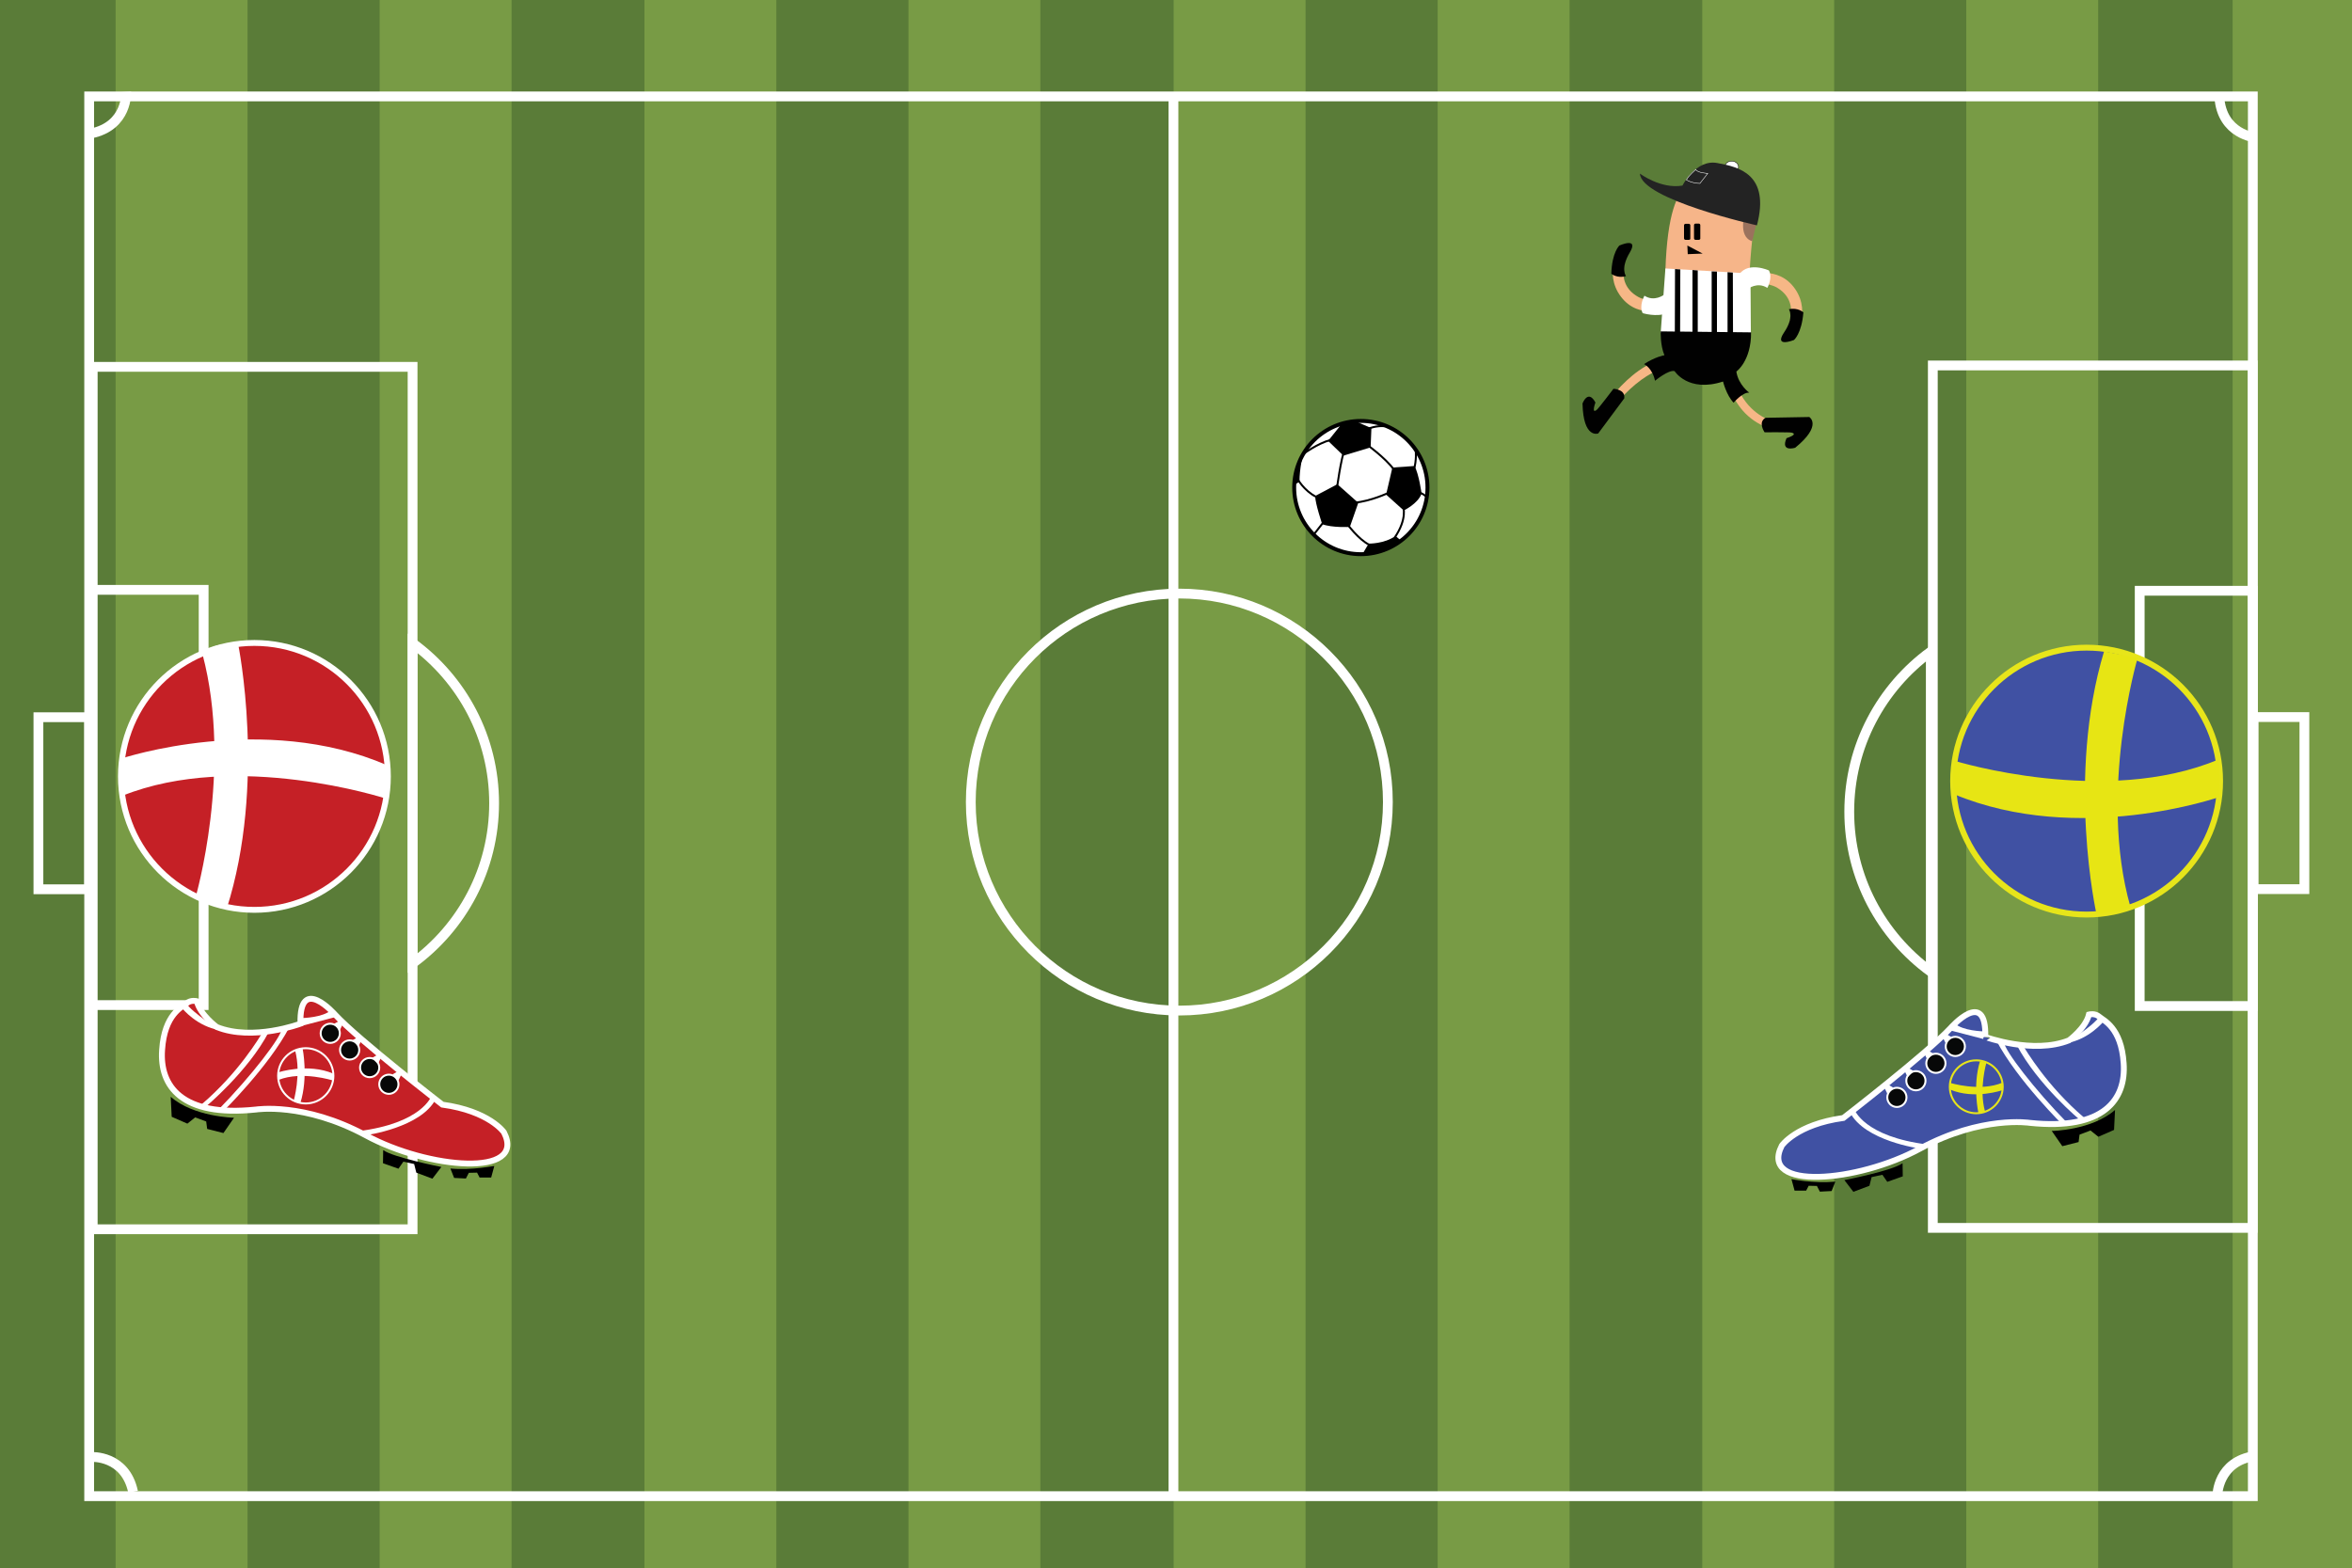
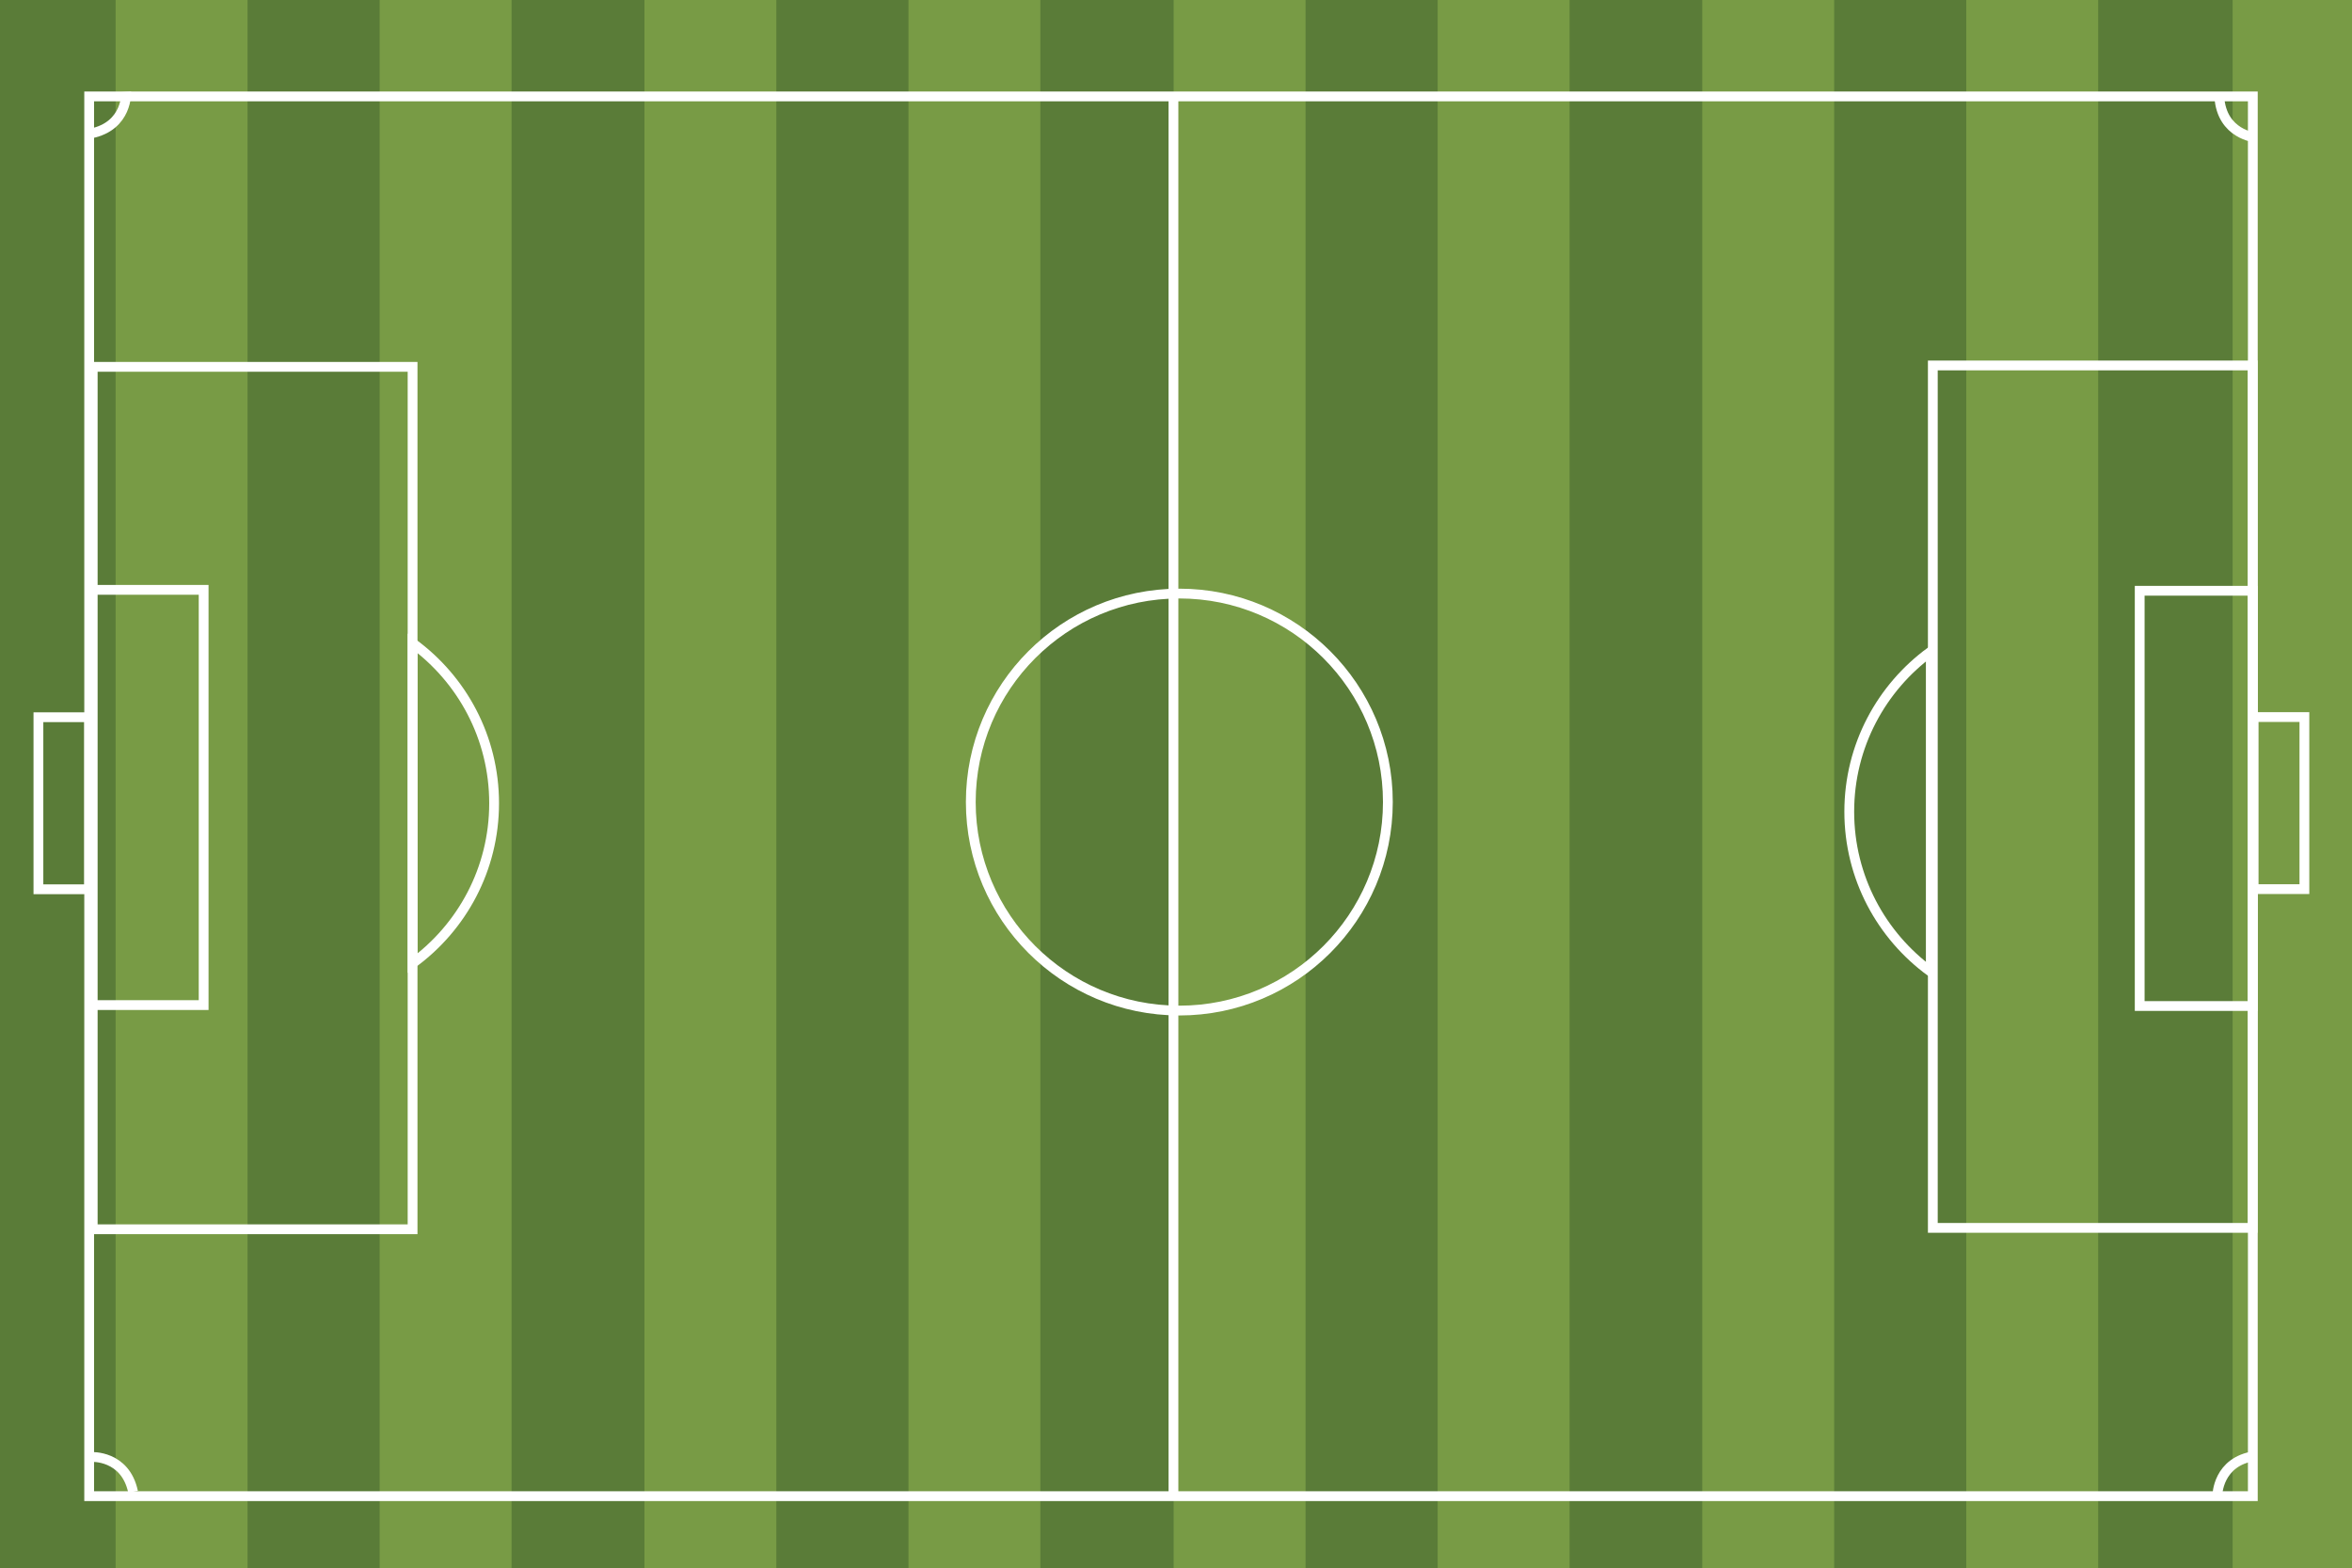
<svg xmlns="http://www.w3.org/2000/svg" version="1.1" id="Layer_1" x="0px" y="0px" viewBox="0 0 1200 800" style="enable-background:new 0 0 1200 800;" xml:space="preserve">
  <style type="text/css">
	.st0{fill:#5A7C38;}
	.st1{fill:#789B45;}
	.st2{fill:none;stroke:#FFFFFF;stroke-width:5;stroke-miterlimit:10;}
- 	.st3{fill:#FFFFFF;stroke:#000000;stroke-width:2;stroke-miterlimit:10;}
- 	.st4{fill:none;stroke:#000000;stroke-miterlimit:10;}
- 	.st5{fill:#C52026;stroke:#FFFFFF;stroke-width:3;stroke-miterlimit:10;}
- 	.st6{fill:#FFFFFF;}
- 	.st7{fill:#4051A3;stroke:#E7E51A;stroke-width:3;stroke-miterlimit:10;}
- 	.st8{fill:#E7E514;}
- 	.st9{fill:#070808;stroke:#FFFFFF;stroke-miterlimit:10;}
- 	.st10{fill:#C52026;stroke:#FFFFFF;stroke-miterlimit:10;}
- 	.st11{fill:#4051A3;stroke:#FFFFFF;stroke-width:3;stroke-miterlimit:10;}
- 	.st12{fill:#4051A3;stroke:#E7E51A;stroke-miterlimit:10;}
- 	.st13{fill:#F6B786;}
- 	.st14{fill:#010101;}
- 	.st15{fill:#F6B589;}
- 	.st16{fill:#9B725D;}
- 	.st17{fill:#FFFFFF;stroke:#010101;stroke-width:0.25;stroke-miterlimit:10;}
- 	.st18{fill:#232323;}
- 	.st19{fill:none;stroke:#FFFFFF;stroke-width:0.25;stroke-miterlimit:10;}
+ 	.st3{display:none;}
+ 	.st4{display:inline;fill:#FFFFFF;stroke:#000000;stroke-width:2;stroke-miterlimit:10;}
+ 	.st5{display:inline;}
+ 	.st6{display:inline;fill:none;stroke:#000000;stroke-miterlimit:10;}
+ 	.st7{display:inline;fill:#C52026;stroke:#FFFFFF;stroke-width:3;stroke-miterlimit:10;}
+ 	.st8{display:inline;fill:#FFFFFF;}
+ 	.st9{display:inline;fill:#4051A3;stroke:#E7E51A;stroke-width:3;stroke-miterlimit:10;}
+ 	.st10{display:inline;fill:#E7E514;}
+ 	.st11{fill:#C52026;stroke:#FFFFFF;stroke-width:3;stroke-miterlimit:10;}
+ 	.st12{fill:#070808;stroke:#FFFFFF;stroke-miterlimit:10;}
+ 	.st13{fill:#FFFFFF;}
+ 	.st14{display:inline;fill:#C52026;stroke:#FFFFFF;stroke-miterlimit:10;}
+ 	.st15{fill:#4051A3;stroke:#FFFFFF;stroke-width:3;stroke-miterlimit:10;}
+ 	.st16{fill:#4051A3;stroke:#E7E51A;stroke-miterlimit:10;}
+ 	.st17{fill:#E7E514;}
+ 	.st18{fill:#F6B786;}
+ 	.st19{fill:#010101;}
+ 	.st20{display:inline;fill:#F6B589;}
+ 	.st21{display:inline;fill:#9B725D;}
+ 	.st22{fill:#FFFFFF;stroke:#010101;stroke-width:0.25;stroke-miterlimit:10;}
+ 	.st23{fill:#232323;}
+ 	.st24{fill:none;stroke:#FFFFFF;stroke-width:0.25;stroke-miterlimit:10;}
+ 	.st25{display:inline;fill:#F6B786;}
+ 	.st26{display:inline;fill:#010101;}
</style>
  <g id="grass">
    <rect x="-8.8" y="-10" class="st0" width="1216.3" height="826.1" />
    <rect x="59" y="-10" class="st1" width="67.3" height="826.1" />
    <rect x="193.7" y="-9.9" class="st1" width="67.3" height="826.1" />
    <rect x="328.8" y="-9.5" class="st1" width="67.3" height="826.1" />
    <rect x="463.5" y="-9.5" class="st1" width="67.3" height="826.1" />
    <rect x="598.8" y="-9.9" class="st1" width="67.3" height="826.1" />
    <rect x="733.5" y="-9.9" class="st1" width="67.3" height="826.1" />
    <rect x="868.5" y="-9.9" class="st1" width="67.3" height="826.1" />
    <rect x="1003.2" y="-9.9" class="st1" width="67.3" height="826.1" />
    <rect x="1139.1" y="-9.9" class="st1" width="67.3" height="826.1" />
  </g>
  <g id="Streger">
    <rect x="45.5" y="49.2" class="st2" width="1103.9" height="714.3" />
    <path class="st2" d="M64.4,46.9c0,0,0.9,17.4-18,21.2" />
    <path class="st2" d="M1150.8,70.2c0,0-17.3-1.5-18.5-20.8" />
    <path class="st2" d="M1131.3,763.1c0,0,0.1-17.4,19.2-20.1" />
    <path class="st2" d="M46.5,743.5c0,0,17.4-1.1,21.4,17.8" />
    <rect x="19.6" y="366" class="st2" width="25.9" height="87.8" />
    <rect x="46.2" y="301" class="st2" width="57.7" height="211.9" />
    <rect x="47.3" y="187.2" class="st2" width="163.2" height="440.1" />
    <rect x="1149.9" y="366" transform="matrix(-1 -4.488644e-11 4.488644e-11 -1 2325.613 819.7156)" class="st2" width="25.9" height="87.8" />
    <rect x="1091.6" y="301.4" transform="matrix(-1 -4.462265e-11 4.462265e-11 -1 2240.984 814.7676)" class="st2" width="57.7" height="211.9" />
    <rect x="986" y="186.4" transform="matrix(-1 -4.499480e-11 4.499480e-11 -1 2135.332 813.0045)" class="st2" width="163.2" height="440.1" />
    <line class="st2" x1="598.7" y1="50.4" x2="598.7" y2="764.7" />
    <circle class="st2" cx="601.7" cy="409.3" r="106.4" />
    <path class="st2" d="M985.1,332.5c-25.2,18.4-41.6,48.1-41.6,81.7c0,33.6,16.4,63.3,41.6,81.7V332.5z" />
    <path class="st2" d="M210.5,328.2c25.2,18.4,41.6,48.1,41.6,81.7c0,33.6-16.4,63.3-41.6,81.7V328.2z" />
  </g>
-   <g id="Fodbold">
-     <circle class="st3" cx="694.3" cy="248.8" r="34" />
-     <path d="M684.3,216.6l-6.7,8.4l7.8,7.5l13.9-4.2l0.4-9.8l-7.8-3.4C691.9,215,686.7,215.4,684.3,216.6z" />
-     <path d="M664.8,232.1c0,0-1.8,6.7-1.8,13.7l-2.8,1.8C660.3,247.6,660.6,239.1,664.8,232.1z" />
-     <path d="M682.3,247.1c0.3,0.2,10.7,9.5,10.7,9.5l-4.3,12.3c0,0-9,0.5-14.1-1.4c0,0-3.6-10.6-3.6-14.4L682.3,247.1z" />
-     <path d="M710.4,238.6l-3.2,13.8l9,8.1c0,0,7.2-3.4,9.1-8.6c0,0-1.3-9.8-3.6-14.1L710.4,238.6z" />
-     <path class="st4" d="M665.3,231.4c0,0,6.8-5,13.5-6.9" />
-     <path class="st4" d="M698.2,218.7c0,0,4.1-1.6,8.2-1.2" />
-     <path class="st4" d="M682,250c0,0,2.1-16.2,4.3-21.4" />
-     <path class="st4" d="M696.5,226.2c0,0,10.5,7.5,14.8,13.6" />
-     <path class="st4" d="M722.3,229.8c0,0,0.6,4.8-1,10.3" />
-     <path class="st4" d="M728,253.7c0,0-2.1-2.1-4.6-2.6" />
-     <path class="st4" d="M708.4,251.5c0,0-9.1,4.3-17.2,5" />
-     <path class="st4" d="M661.9,244.2c0,0,3.2,6.1,9.7,9.4" />
-     <line class="st4" x1="675.3" y1="266.4" x2="670.2" y2="272.9" />
-     <path class="st4" d="M687.2,267.2c0,0,5.9,8.2,11.6,10.9" />
-     <path class="st4" d="M715.9,258.5c0,0,2.3,6.1-4.3,15.8" />
-     <path d="M695.1,282.8l3.2-5.4c0,0,7.9,0.2,13.7-3.9l2.7,2.3C714.6,275.8,707.8,282.4,695.1,282.8z" />
+   <g id="Fodbold" class="st3">
+     <circle class="st4" cx="694.3" cy="248.8" r="34" />
+     <path class="st5" d="M684.3,216.6l-6.7,8.4l7.8,7.5l13.9-4.2l0.4-9.8l-7.8-3.4C691.9,215,686.7,215.4,684.3,216.6z" />
+     <path class="st5" d="M664.8,232.1c0,0-1.8,6.7-1.8,13.7l-2.8,1.8C660.3,247.6,660.6,239.1,664.8,232.1z" />
+     <path class="st5" d="M682.3,247.1c0.3,0.2,10.7,9.5,10.7,9.5l-4.3,12.3c0,0-9,0.5-14.1-1.4c0,0-3.6-10.6-3.6-14.4L682.3,247.1z" />
+     <path class="st5" d="M710.4,238.6l-3.2,13.8l9,8.1c0,0,7.2-3.4,9.1-8.6c0,0-1.3-9.8-3.6-14.1L710.4,238.6z" />
+     <path class="st6" d="M665.3,231.4c0,0,6.8-5,13.5-6.9" />
+     <path class="st6" d="M698.2,218.7c0,0,4.1-1.6,8.2-1.2" />
+     <path class="st6" d="M682,250c0,0,2.1-16.2,4.3-21.4" />
+     <path class="st6" d="M696.5,226.2c0,0,10.5,7.5,14.8,13.6" />
+     <path class="st6" d="M722.3,229.8c0,0,0.6,4.8-1,10.3" />
+     <path class="st6" d="M728,253.7c0,0-2.1-2.1-4.6-2.6" />
+     <path class="st6" d="M708.4,251.5c0,0-9.1,4.3-17.2,5" />
+     <path class="st6" d="M661.9,244.2c0,0,3.2,6.1,9.7,9.4" />
+     <line class="st6" x1="675.3" y1="266.4" x2="670.2" y2="272.9" />
+     <path class="st6" d="M687.2,267.2c0,0,5.9,8.2,11.6,10.9" />
+     <path class="st6" d="M715.9,258.5c0,0,2.3,6.1-4.3,15.8" />
+     <path class="st5" d="M695.1,282.8l3.2-5.4c0,0,7.9,0.2,13.7-3.9l2.7,2.3C714.6,275.8,707.8,282.4,695.1,282.8z" />
  </g>
-   <g id="Danmark">
-     <circle class="st5" cx="129.8" cy="396.2" r="68.1" />
-     <path class="st6" d="M196.8,407.5c0,0-76.3-24.8-134.4-1.4c0,0-1.3-5.2-0.2-19.1c0,0,72.1-23.9,135.3,3.5   C197.4,390.6,199,397.9,196.8,407.5z" />
-     <path class="st6" d="M99.7,458.2c0,0,19.2-65.8,3.6-124.4c0,0,4.4-6.4,18.2-5.1c0,0,14.6,71.1-5.9,135.2   C115.7,463.9,109.4,460.6,99.7,458.2z" />
+   <g id="Danmark" class="st3">
+     <circle class="st7" cx="129.8" cy="396.2" r="68.1" />
+     <path class="st8" d="M196.8,407.5c0,0-76.3-24.8-134.4-1.4c0,0-1.3-5.2-0.2-19.1c0,0,72.1-23.9,135.3,3.5   C197.4,390.6,199,397.9,196.8,407.5z" />
+     <path class="st8" d="M99.7,458.2c0,0,19.2-65.8,3.6-124.4c0,0,4.4-6.4,18.2-5.1c0,0,14.6,71.1-5.9,135.2   C115.7,463.9,109.4,460.6,99.7,458.2z" />
  </g>
-   <g id="Sverige">
-     <circle class="st7" cx="1064.6" cy="398.6" r="68.1" />
-     <path class="st8" d="M997.4,388.3c0,0,76.6,23.6,134.4-0.7c0,0,1.3,5.2,0.5,19.1c0,0-71.7,25.1-135.3-1.4   C997.1,405.3,995.3,398,997.4,388.3z" />
-     <path class="st8" d="M1090.6,335.9c0,0-20.2,68.4-3.7,126.7c0,0-2.4,2.4-17.3,3.7c0,0-15.5-69.5,3.9-133.9   C1073.5,332.4,1080.9,333.7,1090.6,335.9z" />
+   <g id="Sverige" class="st3">
+     <circle class="st9" cx="1064.6" cy="398.6" r="68.1" />
+     <path class="st10" d="M997.4,388.3c0,0,76.6,23.6,134.4-0.7c0,0,1.3,5.2,0.5,19.1c0,0-71.7,25.1-135.3-1.4   C997.1,405.3,995.3,398,997.4,388.3z" />
+     <path class="st10" d="M1090.6,335.9c0,0-20.2,68.4-3.7,126.7c0,0-2.4,2.4-17.3,3.7c0,0-15.5-69.5,3.9-133.9   C1073.5,332.4,1080.9,333.7,1090.6,335.9z" />
  </g>
-   <g>
-     <g>
-       <path class="st5" d="M110.6,524.1c0,0-8.5-6.2-10.2-13.2c0,0-3-0.8-5.2,1.1s-11.3,5.4-12.5,23.8c-1.3,18.3,9.9,34.4,47.9,30.4    c0,0,24.5-3.9,56.1,13.2c31.6,17.2,82.3,21.6,70.4-1.6c0,0-7.4-10.8-31.4-14.1c0,0-42.7-33-54.7-45.9c0,0-18.4-21-17.7,4.6    C153.3,522.4,129,531.5,110.6,524.1z" />
-       <circle class="st9" cx="168.5" cy="527.3" r="4.9" />
-       <circle class="st9" cx="198.4" cy="553.3" r="4.9" />
-       <circle class="st9" cx="178.4" cy="535.8" r="4.9" />
-       <circle class="st9" cx="188.6" cy="544.8" r="4.9" />
-       <polygon class="st6" points="170.4,522.5 173.6,520.7 175.2,521.9 173.4,525.7   " />
-       <polygon class="st6" points="179.9,530.8 183.1,529 184.7,530.2 182.9,534   " />
-       <polygon class="st6" points="189.8,539.9 193,538 194.6,539.2 192.8,543   " />
-       <polygon class="st6" points="200.2,548.3 203.5,546.4 205.1,547.6 203.3,551.4   " />
-       <path class="st6" d="M220.1,559.3c0,0-4.7,14-37.7,18l4.3,2c0,0,28.3-3.8,35.7-18.6L220.1,559.3z" />
-       <path class="st6" d="M154.4,519.5c0,0,10.4-0.2,14.6-4.1l3,3.4l-17.7,4.6V519.5z" />
-       <path class="st6" d="M92.9,514.5c0,0,7.7,9.6,19.5,11.2c0,0-14.4-8.8-17.4-13.8L92.9,514.5z" />
-       <path class="st6" d="M134.2,526.5c-2,3.1-12.4,20.9-31.5,37.2l2.1,1.2c0,0,21.7-18,32.4-38.4L134.2,526.5z" />
-       <path class="st6" d="M143.7,525.2c-0.3,4.1-15.4,23.9-32.4,41.2l2.1,1.2c0,0,23.6-23.1,34.3-43.5L143.7,525.2z" />
-       <path d="M87.1,559.7l0.5,10.2l8,3.5l4-3.2l5.6,2.1l0.5,3.8l8.3,2.1l5.4-7.8C119.5,570.4,98.8,570,87.1,559.7z" />
-       <path d="M195.5,586.9l-0.1,6.7l7.9,2.8l2.5-3.6l5.5,1.2l1.1,4.4l8.2,3.1l4.6-6C225.1,595.5,200.8,590.7,195.5,586.9z" />
-       <path d="M229.8,596.3l1.9,4.8l6,0.3l1.5-2.9l4.2-0.1l1.3,2.5h5.9l1.6-5.9C252.1,594.9,241.1,597.3,229.8,596.3z" />
+   <g class="st3">
+     <g class="st5">
+       <path class="st11" d="M111.2,520.2c0,0-8.5-6.2-10.2-13.2c0,0-3-0.8-5.2,1.1s-11.3,5.4-12.5,23.8c-1.3,18.3,9.9,34.4,47.9,30.4    c0,0,24.5-3.9,56.1,13.2s82.3,21.6,70.4-1.6c0,0-7.4-10.8-31.4-14.1c0,0-42.7-33-54.7-45.9c0,0-18.4-21-17.7,4.6    C153.9,518.4,129.6,527.5,111.2,520.2z" />
+       <circle class="st12" cx="169.2" cy="523.3" r="4.9" />
+       <circle class="st12" cx="199" cy="549.3" r="4.9" />
+       <circle class="st12" cx="179.1" cy="531.9" r="4.9" />
+       <circle class="st12" cx="189.3" cy="540.8" r="4.9" />
+       <polygon class="st13" points="171.1,518.6 174.3,516.7 175.9,518 174.1,521.7   " />
+       <polygon class="st13" points="180.5,526.9 183.8,525 185.4,526.3 183.6,530   " />
+       <polygon class="st13" points="190.5,535.9 193.7,534 195.3,535.3 193.5,539   " />
+       <polygon class="st13" points="200.9,544.3 204.1,542.4 205.7,543.7 203.9,547.4   " />
+       <path class="st13" d="M220.7,555.4c0,0-4.7,14-37.7,18l4.3,2c0,0,28.3-3.8,35.7-18.6L220.7,555.4z" />
+       <path class="st13" d="M155.1,515.6c0,0,10.4-0.2,14.6-4.1l3,3.4l-17.7,4.6V515.6z" />
+       <path class="st13" d="M93.5,510.5c0,0,7.7,9.6,19.5,11.2c0,0-14.4-8.8-17.4-13.8L93.5,510.5z" />
+       <path class="st13" d="M134.9,522.5c-2,3.1-12.4,20.9-31.5,37.2l2.1,1.2c0,0,21.7-18,32.4-38.4L134.9,522.5z" />
+       <path class="st13" d="M144.4,521.3c-0.3,4.1-15.4,23.9-32.4,41.2l2.1,1.2c0,0,23.6-23.1,34.3-43.5L144.4,521.3z" />
+       <path d="M87.7,555.8l0.5,10.2l8,3.5l4-3.2l5.6,2.1l0.5,3.8l8.3,2.1l5.4-7.8C120.2,566.5,99.5,566.1,87.7,555.8z" />
+       <path d="M196.1,583l-0.1,6.7l7.9,2.8l2.5-3.6l5.5,1.2l1.1,4.4l8.2,3.1l4.6-6C225.7,591.5,201.5,586.8,196.1,583z" />
+       <path d="M230.4,592.3l1.9,4.8l6,0.3l1.5-2.9l4.2-0.1l1.3,2.5h5.9l1.6-5.9C252.8,591,241.8,593.3,230.4,592.3z" />
    </g>
-     <circle class="st10" cx="156" cy="549" r="14.1" />
-     <path class="st6" d="M169.9,551.4c0,0-15.8-5.1-27.8-0.3c0,0-0.3-1.1,0-3.9c0,0,14.9-4.9,28,0.7C170,547.9,170.3,549.4,169.9,551.4   z" />
-     <path class="st6" d="M149.8,561.9c0,0,4-13.6,0.8-25.7c0,0,0.9-1.3,3.8-1.1c0,0,3,14.7-1.2,27.9C153.1,563,151.8,562.4,149.8,561.9   z" />
+     <circle class="st14" cx="156.7" cy="545.1" r="14.1" />
+     <path class="st8" d="M170.5,547.5c0,0-15.8-5.1-27.8-0.3c0,0-0.3-1.1,0-3.9c0,0,14.9-4.9,28,0.7C170.7,543.9,171,545.5,170.5,547.5   z" />
+     <path class="st8" d="M150.5,557.9c0,0,4-13.6,0.8-25.7c0,0,0.9-1.3,3.8-1.1c0,0,3,14.7-1.2,27.9   C153.8,559.1,152.5,558.4,150.5,557.9z" />
  </g>
-   <g>
-     <g>
-       <path class="st11" d="M1055.6,530.9c0,0,8.5-6.2,10.2-13.2c0,0,3-0.8,5.2,1.1c2.1,1.9,11.3,5.4,12.5,23.8    c1.3,18.3-9.9,34.4-47.9,30.4c0,0-24.5-3.9-56.1,13.2c-31.6,17.2-82.3,21.6-70.4-1.6c0,0,7.4-10.8,31.4-14.1    c0,0,42.7-33,54.7-45.9c0,0,18.4-21,17.7,4.6C1012.9,529.1,1037.2,538.2,1055.6,530.9z" />
-       <circle class="st9" cx="997.6" cy="534" r="4.9" />
-       <circle class="st9" cx="967.8" cy="560" r="4.9" />
-       <circle class="st9" cx="987.7" cy="542.6" r="4.9" />
-       <circle class="st9" cx="977.5" cy="551.5" r="4.9" />
-       <polygon class="st6" points="995.8,529.3 992.5,527.4 990.9,528.7 992.7,532.4   " />
-       <polygon class="st6" points="986.3,537.6 983.1,535.7 981.5,537 983.3,540.7   " />
-       <polygon class="st6" points="976.4,546.6 973.2,544.7 971.5,546 973.3,549.7   " />
-       <polygon class="st6" points="965.9,555 962.7,553.1 961.1,554.4 962.9,558.1   " />
-       <path class="st6" d="M946.1,566.1c0,0,4.7,14,37.7,18l-4.3,2c0,0-28.3-3.8-35.7-18.6L946.1,566.1z" />
-       <path class="st6" d="M1011.8,526.3c0,0-10.4-0.2-14.6-4.1l-3,3.4l17.7,4.6V526.3z" />
-       <path class="st6" d="M1073.3,521.2c0,0-7.7,9.6-19.5,11.2c0,0,14.4-8.8,17.4-13.8L1073.3,521.2z" />
-       <path class="st6" d="M1031.9,533.2c2,3.1,12.4,20.9,31.5,37.2l-2.1,1.2c0,0-21.7-18-32.4-38.4L1031.9,533.2z" />
-       <path class="st6" d="M1022.5,532c0.3,4.1,15.4,23.9,32.4,41.2l-2.1,1.2c0,0-23.6-23.1-34.3-43.5L1022.5,532z" />
+   <g class="st3">
+     <g class="st5">
+       <path class="st15" d="M1055.6,530.9c0,0,8.5-6.2,10.2-13.2c0,0,3-0.8,5.2,1.1c2.1,1.9,11.3,5.4,12.5,23.8    c1.3,18.3-9.9,34.4-47.9,30.4c0,0-24.5-3.9-56.1,13.2c-31.6,17.2-82.3,21.6-70.4-1.6c0,0,7.4-10.8,31.4-14.1    c0,0,42.7-33,54.7-45.9c0,0,18.4-21,17.7,4.6C1012.9,529.1,1037.2,538.2,1055.6,530.9z" />
+       <circle class="st12" cx="997.6" cy="534" r="4.9" />
+       <circle class="st12" cx="967.8" cy="560" r="4.9" />
+       <circle class="st12" cx="987.7" cy="542.6" r="4.9" />
+       <circle class="st12" cx="977.5" cy="551.5" r="4.9" />
+       <polygon class="st13" points="995.8,529.3 992.5,527.4 990.9,528.7 992.7,532.4   " />
+       <polygon class="st13" points="986.3,537.6 983.1,535.7 981.5,537 983.3,540.7   " />
+       <polygon class="st13" points="976.4,546.6 973.2,544.7 971.5,546 973.3,549.7   " />
+       <polygon class="st13" points="965.9,555 962.7,553.1 961.1,554.4 962.9,558.1   " />
+       <path class="st13" d="M946.1,566.1c0,0,4.7,14,37.7,18l-4.3,2c0,0-28.3-3.8-35.7-18.6L946.1,566.1z" />
+       <path class="st13" d="M1011.8,526.3c0,0-10.4-0.2-14.6-4.1l-3,3.4l17.7,4.6V526.3z" />
+       <path class="st13" d="M1073.3,521.2c0,0-7.7,9.6-19.5,11.2c0,0,14.4-8.8,17.4-13.8L1073.3,521.2z" />
+       <path class="st13" d="M1031.9,533.2c2,3.1,12.4,20.9,31.5,37.2l-2.1,1.2c0,0-21.7-18-32.4-38.4L1031.9,533.2z" />
+       <path class="st13" d="M1022.5,532c0.3,4.1,15.4,23.9,32.4,41.2l-2.1,1.2c0,0-23.6-23.1-34.3-43.5L1022.5,532z" />
      <path d="M1079.1,566.4l-0.5,10.2l-8,3.5l-4-3.2l-5.6,2.1l-0.5,3.8l-8.3,2.1l-5.4-7.8C1046.7,577.2,1067.3,576.8,1079.1,566.4z" />
      <path d="M970.7,593.6l0.1,6.7l-7.9,2.8l-2.5-3.6l-5.5,1.2l-1.1,4.4l-8.2,3.1l-4.6-6C941.1,602.2,965.3,597.5,970.7,593.6z" />
      <path d="M936.4,603l-1.9,4.8l-6,0.3l-1.5-2.9l-4.2-0.1l-1.3,2.5h-5.9l-1.6-5.9C914,601.7,925,604,936.4,603z" />
    </g>
-     <g>
-       <circle class="st12" cx="1008.3" cy="554.6" r="13.5" />
-       <path class="st8" d="M995,552.6c0,0,15.2,4.7,26.6-0.1c0,0,0.3,1,0.1,3.8c0,0-14.2,5-26.8-0.3C995,555.9,994.6,554.5,995,552.6z" />
-       <path class="st8" d="M1013.5,542.2c0,0-4,13.5-0.7,25.1c0,0-0.5,0.5-3.4,0.7c0,0-3.1-13.7,0.8-26.5    C1010.1,541.5,1011.5,541.8,1013.5,542.2z" />
+     <g class="st5">
+       <circle class="st16" cx="1008.3" cy="554.6" r="13.5" />
+       <path class="st17" d="M995,552.6c0,0,15.2,4.7,26.6-0.1c0,0,0.3,1,0.1,3.8c0,0-14.2,5-26.8-0.3C995,555.9,994.6,554.5,995,552.6z" />
+       <path class="st17" d="M1013.5,542.2c0,0-4,13.5-0.7,25.1c0,0-0.5,0.5-3.4,0.7c0,0-3.1-13.7,0.8-26.5    C1010.1,541.5,1011.5,541.8,1013.5,542.2z" />
    </g>
  </g>
-   <g>
-     <g>
-       <path class="st13" d="M910.7,170.1c0,0,9.2-15-3.7-23.1c0,0-5.7-4.1-15.5-1.1l0.3-5.4c0,0,15.4-5.7,24.1,7c8.7,12.7-1,26-1.7,25.9    L910.7,170.1z" />
-       <path class="st14" d="M920.1,159.4c0,0-2.8-2.6-7.4-1.6c0,0,2.9,4-2.5,11.9c-5.3,8,5.1,3.8,5.1,3.8S919.2,170.3,920.1,159.4z" />
+   <g class="st3">
+     <g class="st5">
+       <path class="st18" d="M910.7,170.1c0,0,9.2-15-3.7-23.1c0,0-5.7-4.1-15.5-1.1l0.3-5.4c0,0,15.4-5.7,24.1,7c8.7,12.7-1,26-1.7,25.9    L910.7,170.1z" />
+       <path class="st19" d="M920.1,159.4c0,0-2.8-2.6-7.4-1.6c0,0,2.9,4-2.5,11.9c-5.3,8,5.1,3.8,5.1,3.8S919.2,170.3,920.1,159.4z" />
    </g>
-     <g>
-       <path class="st13" d="M830.9,128.6c0,0-8.5,15.4,4.9,22.9c0,0,5.9,3.8,15.6,0.3v5.4c0,0-15.1,6.5-24.4-5.8    c-9.3-12.3-0.3-26,0.3-25.9L830.9,128.6z" />
-       <path class="st14" d="M822.1,139.7c0,0,3,2.5,7.5,1.2c0,0-3-3.8,1.9-12c4.9-8.2-5.3-3.6-5.3-3.6S822.4,128.8,822.1,139.7z" />
+     <g class="st5">
+       <path class="st18" d="M830.9,128.6c0,0-8.5,15.4,4.9,22.9c0,0,5.9,3.8,15.6,0.3v5.4c0,0-15.1,6.5-24.4-5.8    c-9.3-12.3-0.3-26,0.3-25.9L830.9,128.6z" />
+       <path class="st19" d="M822.1,139.7c0,0,3,2.5,7.5,1.2c0,0-3-3.8,1.9-12c4.9-8.2-5.3-3.6-5.3-3.6S822.4,128.8,822.1,139.7z" />
    </g>
-     <path class="st15" d="M865.5,94.5c0,0-20-9.5-15.2,77.9c0,0-0.7,18,16.3,20.3c17.3,2.4,24.9-10.8,25.1-23c0,0-0.2-45.1,5.8-69.1   L865.5,94.5z" />
-     <path class="st16" d="M890.4,108.1c0,0-4.1,12.7,3.6,15l3-13L890.4,108.1z" />
-     <g>
-       <ellipse class="st17" cx="883.5" cy="85.2" rx="3.5" ry="3" />
-       <path class="st18" d="M896.4,115c0,0-59.2-13.2-59.7-26.4c0,0,10.7,8,21.7,6.1c0,0,6.8-13.6,17.8-11.5    C887.2,85.2,903.2,88.9,896.4,115z" />
-       <path class="st19" d="M860.4,91.8c0,0,2.6,1.7,6.9,1.8l4-5.1c0,0-5.4-0.3-6.1-2C865.1,86.6,861.5,89.7,860.4,91.8z" />
+     <path class="st20" d="M865.5,94.5c0,0-20-9.5-15.2,77.9c0,0-0.7,18,16.3,20.3c17.3,2.4,24.9-10.8,25.1-23c0,0-0.2-45.1,5.8-69.1   L865.5,94.5z" />
+     <path class="st21" d="M890.4,108.1c0,0-4.1,12.7,3.6,15l3-13L890.4,108.1z" />
+     <g class="st5">
+       <ellipse class="st22" cx="883.5" cy="85.2" rx="3.5" ry="3" />
+       <path class="st23" d="M896.4,115c0,0-59.2-13.2-59.7-26.4c0,0,10.7,8,21.7,6.1c0,0,6.8-13.6,17.8-11.5    C887.2,85.2,903.2,88.9,896.4,115z" />
+       <path class="st24" d="M860.4,91.8c0,0,2.6,1.7,6.9,1.8l4-5.1c0,0-5.4-0.3-6.1-2C865.1,86.6,861.5,89.7,860.4,91.8z" />
    </g>
-     <polygon class="st6" points="849.7,137 893.1,139.6 893.3,170.9 847.3,169.8  " />
-     <g>
-       <polygon class="st14" points="857.2,169.9 854.5,169.9 854.6,137.3 857.3,137.5   " />
-       <polygon class="st14" points="866.2,170.2 863.5,170.2 863.5,137.8 866.2,138   " />
-       <polygon class="st14" points="876,171.2 873.3,171.2 873.3,138.5 876,138.6   " />
-       <polygon class="st14" points="884.2,171.7 881.4,171.7 881.4,138.9 884.1,139.1   " />
+     <polygon class="st8" points="849.7,137 893.1,139.6 893.3,170.9 847.3,169.8  " />
+     <g class="st5">
+       <polygon class="st19" points="857.2,169.9 854.5,169.9 854.6,137.3 857.3,137.5   " />
+       <polygon class="st19" points="866.2,170.2 863.5,170.2 863.5,137.8 866.2,138   " />
+       <polygon class="st19" points="876,171.2 873.3,171.2 873.3,138.5 876,138.6   " />
+       <polygon class="st19" points="884.2,171.7 881.4,171.7 881.4,138.9 884.1,139.1   " />
    </g>
-     <path class="st13" d="M851.2,187.3c0,0-17.4,1.6-37,33c0,0-3.9,1.6-5.1-9.7c0,0,1.4-3.5,3.4-0.6c0,0,0.2,3.8,1.1,4.4   c0,0,16.9-28.6,36.5-31.3L851.2,187.3z" />
-     <path class="st14" d="M823.2,198.4c0,0,6.2,0.2,5.5,4.9l-13.3,17.9c0,0-7.6,2.9-8-15.3c0,0,2.8-7.5,6.6-0.5c0,0-2.2,6,0.6,3.8   C815.4,208.7,823.2,198.4,823.2,198.4z" />
-     <path class="st13" d="M881.3,193.3c0,0,4,27.9,35.9,27.3l0.6-3.2c0,0-27.5,1.7-33.5-26.9L881.3,193.3z" />
-     <path class="st14" d="M900.3,220.6c0,0-3.6-5.1,0.5-7.4l22.3-0.4c0,0,6.9,4.2-7.2,15.7c0,0-7.6,2.4-4.4-4.9c0,0,6.1-1.9,2.7-2.8   C913.2,220.5,900.3,220.6,900.3,220.6z" />
-     <path class="st14" d="M838.8,185.8c0,0,4.2,1.9,5.6,8.5c0,0,7-5.8,10-4.9c0,0,6.9,11.1,24.7,5.3c0,0,1.7,7,5.4,10.8   c0,0,4.6-5.5,8-5.1c0,0-5.6-4-6.6-10.8c0,0,7.6-5.3,7.5-20l-46.1-0.5c0,0-0.3,7,1.9,12.2C849.1,181.2,844.3,182.2,838.8,185.8z" />
-     <polygon class="st14" points="861.1,129.7 860.9,125.3 868.7,129.4  " />
-     <path class="st14" d="M861.6,122.4h-1.6c-0.5,0-0.8-0.4-0.8-0.8V115c0-0.5,0.4-0.8,0.8-0.8h1.6c0.5,0,0.8,0.4,0.8,0.8v6.7   C862.5,122.1,862.1,122.4,861.6,122.4z" />
-     <path class="st14" d="M866.7,122.4h-1.6c-0.5,0-0.8-0.4-0.8-0.8v-6.7c0-0.5,0.4-0.8,0.8-0.8h1.6c0.5,0,0.8,0.4,0.8,0.8v6.7   C867.6,122,867.2,122.4,866.7,122.4z" />
-     <path class="st6" d="M849,150.4c0,0-4.9,3.8-10,0.5c0,0-2.9,5.1-0.9,8.9c0,0,7.2,2.2,12.3,0L849,150.4z" />
-     <path class="st6" d="M891.7,147.5c0,0,4.8-3.9,10-0.6c0,0,2.9-5.1,0.8-8.9c0,0-10.2-4.6-15,1.8L891.7,147.5z" />
+     <path class="st25" d="M851.2,187.3c0,0-17.4,1.6-37,33c0,0-3.9,1.6-5.1-9.7c0,0,1.4-3.5,3.4-0.6c0,0,0.2,3.8,1.1,4.4   c0,0,16.9-28.6,36.5-31.3L851.2,187.3z" />
+     <path class="st26" d="M823.2,198.4c0,0,6.2,0.2,5.5,4.9l-13.3,17.9c0,0-7.6,2.9-8-15.3c0,0,2.8-7.5,6.6-0.5c0,0-2.2,6,0.6,3.8   C815.4,208.7,823.2,198.4,823.2,198.4z" />
+     <path class="st25" d="M881.3,193.3c0,0,4,27.9,35.9,27.3l0.6-3.2c0,0-27.5,1.7-33.5-26.9L881.3,193.3z" />
+     <path class="st26" d="M900.3,220.6c0,0-3.6-5.1,0.5-7.4l22.3-0.4c0,0,6.9,4.2-7.2,15.7c0,0-7.6,2.4-4.4-4.9c0,0,6.1-1.9,2.7-2.8   C913.2,220.5,900.3,220.6,900.3,220.6z" />
+     <path class="st26" d="M838.8,185.8c0,0,4.2,1.9,5.6,8.5c0,0,7-5.8,10-4.9c0,0,6.9,11.1,24.7,5.3c0,0,1.7,7,5.4,10.8   c0,0,4.6-5.5,8-5.1c0,0-5.6-4-6.6-10.8c0,0,7.6-5.3,7.5-20l-46.1-0.5c0,0-0.3,7,1.9,12.2C849.1,181.2,844.3,182.2,838.8,185.8z" />
+     <polygon class="st26" points="861.1,129.7 860.9,125.3 868.7,129.4  " />
+     <path class="st26" d="M861.6,122.4h-1.6c-0.5,0-0.8-0.4-0.8-0.8V115c0-0.5,0.4-0.8,0.8-0.8h1.6c0.5,0,0.8,0.4,0.8,0.8v6.7   C862.5,122.1,862.1,122.4,861.6,122.4z" />
+     <path class="st26" d="M866.7,122.4h-1.6c-0.5,0-0.8-0.4-0.8-0.8v-6.7c0-0.5,0.4-0.8,0.8-0.8h1.6c0.5,0,0.8,0.4,0.8,0.8v6.7   C867.6,122,867.2,122.4,866.7,122.4z" />
+     <path class="st8" d="M849,150.4c0,0-4.9,3.8-10,0.5c0,0-2.9,5.1-0.9,8.9c0,0,7.2,2.2,12.3,0L849,150.4z" />
+     <path class="st8" d="M891.7,147.5c0,0,4.8-3.9,10-0.6c0,0,2.9-5.1,0.8-8.9c0,0-10.2-4.6-15,1.8L891.7,147.5z" />
  </g>
</svg>
